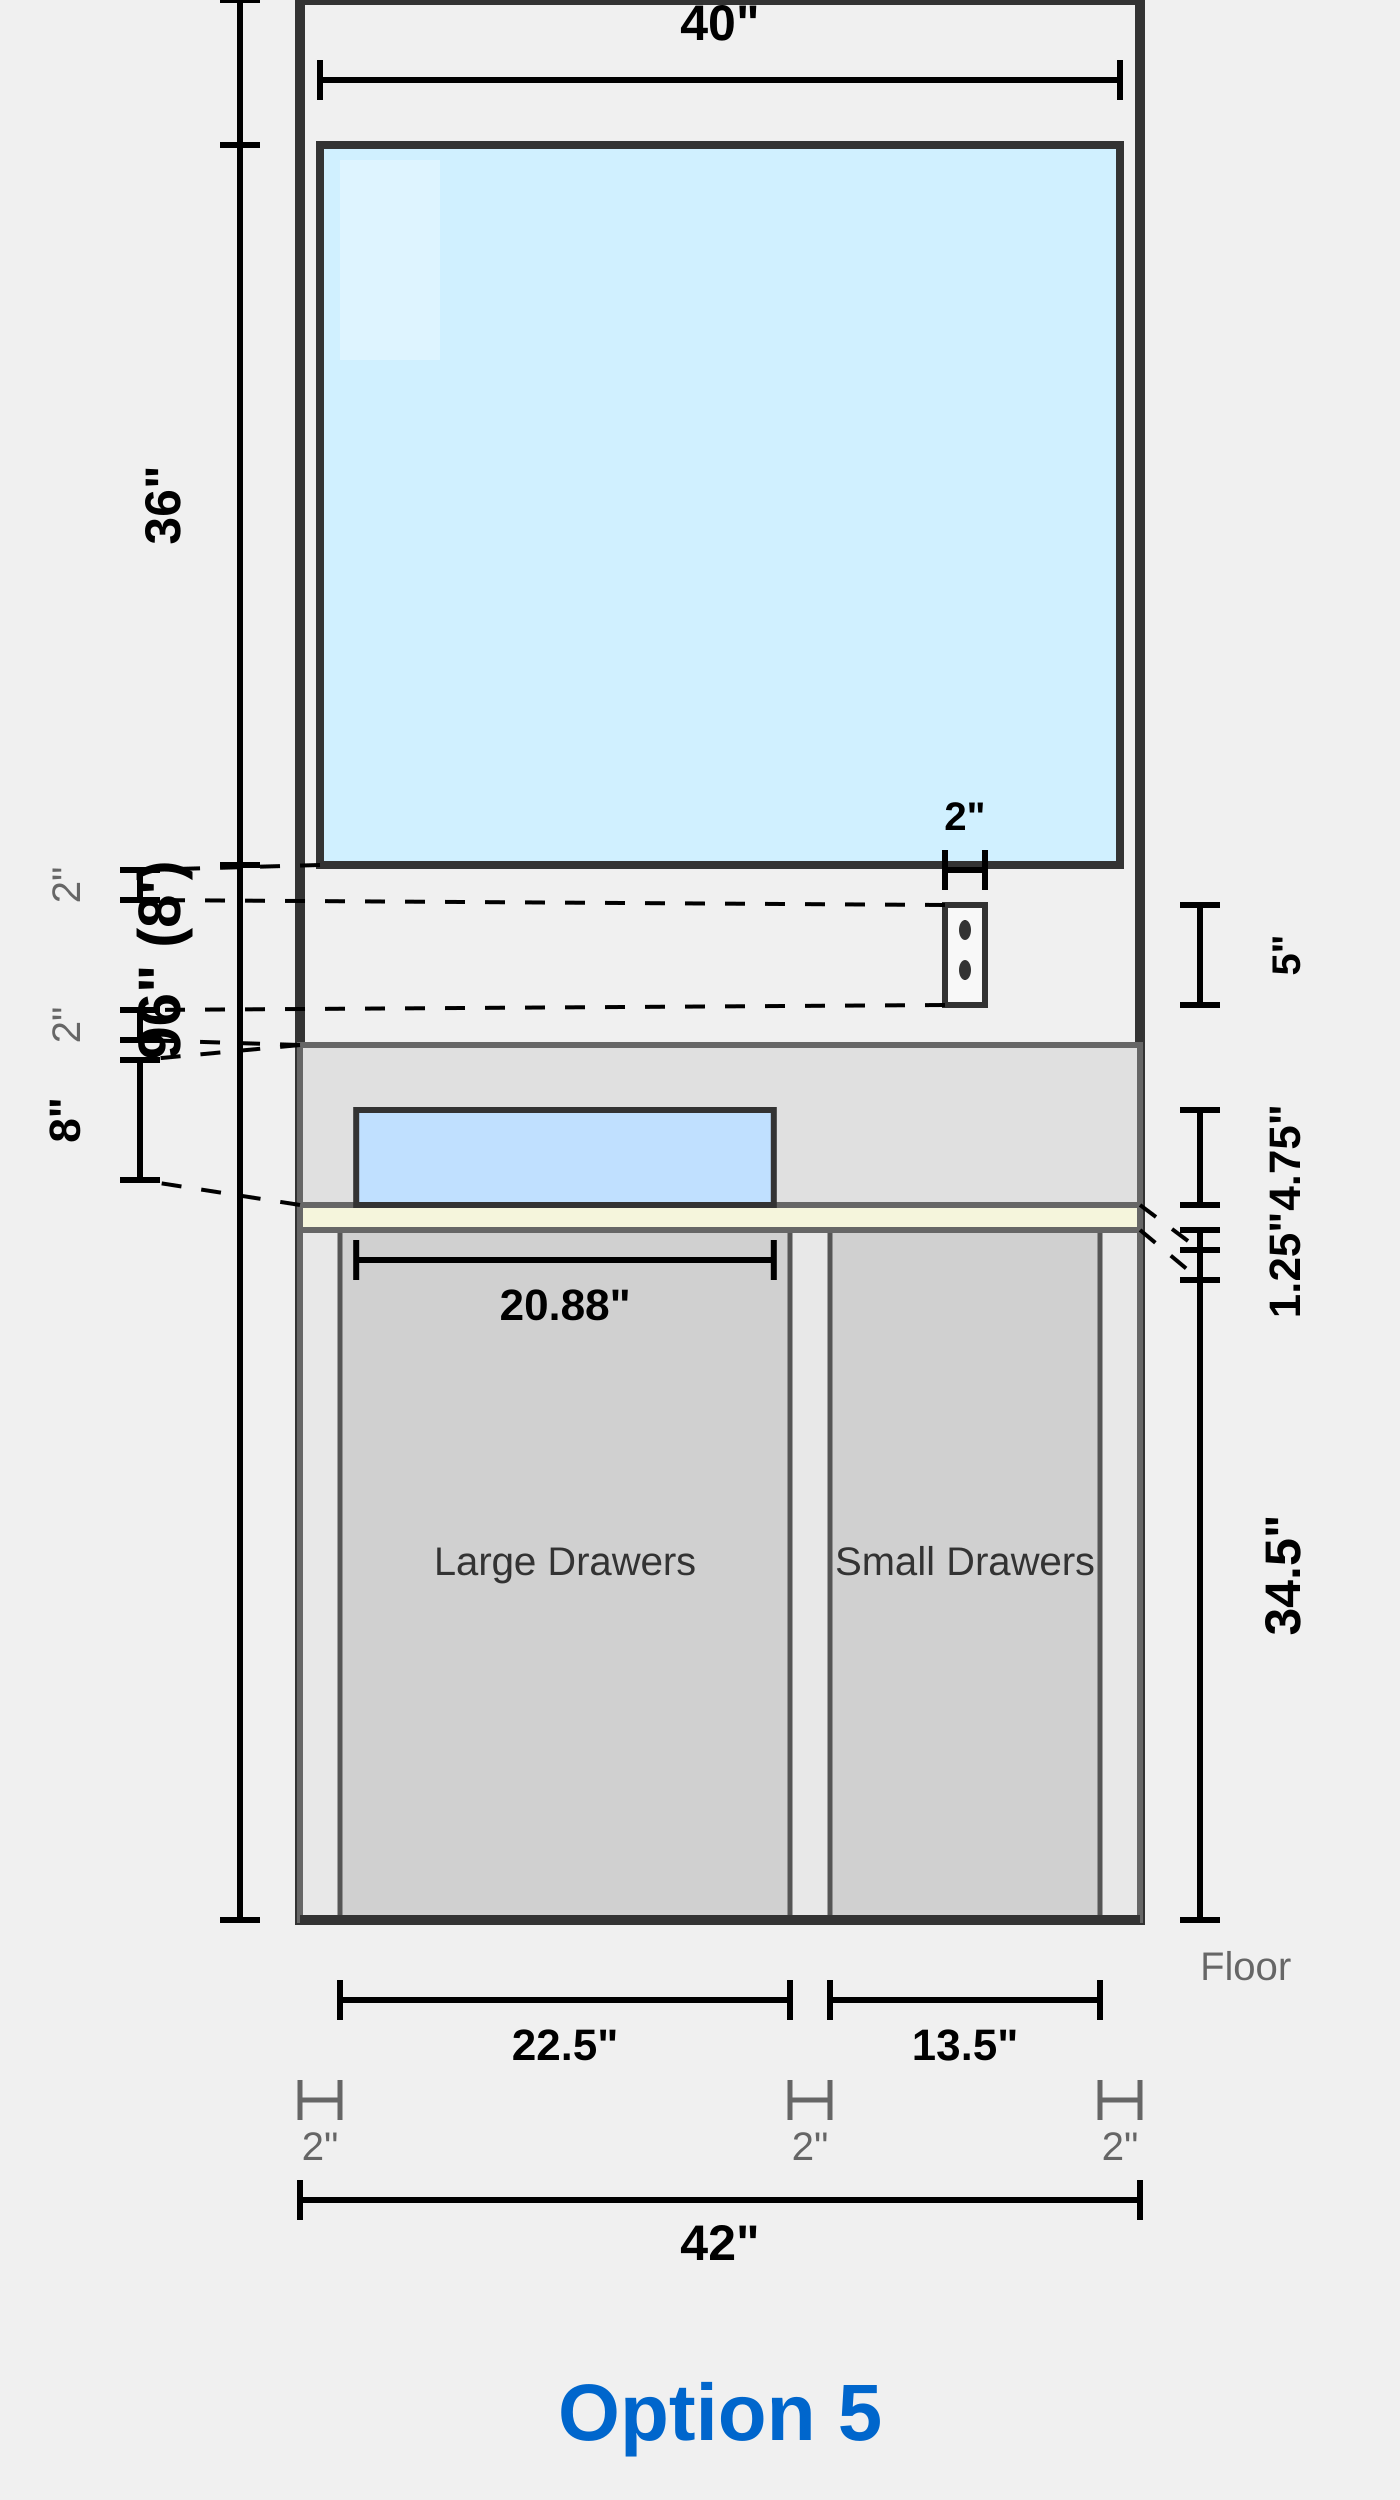
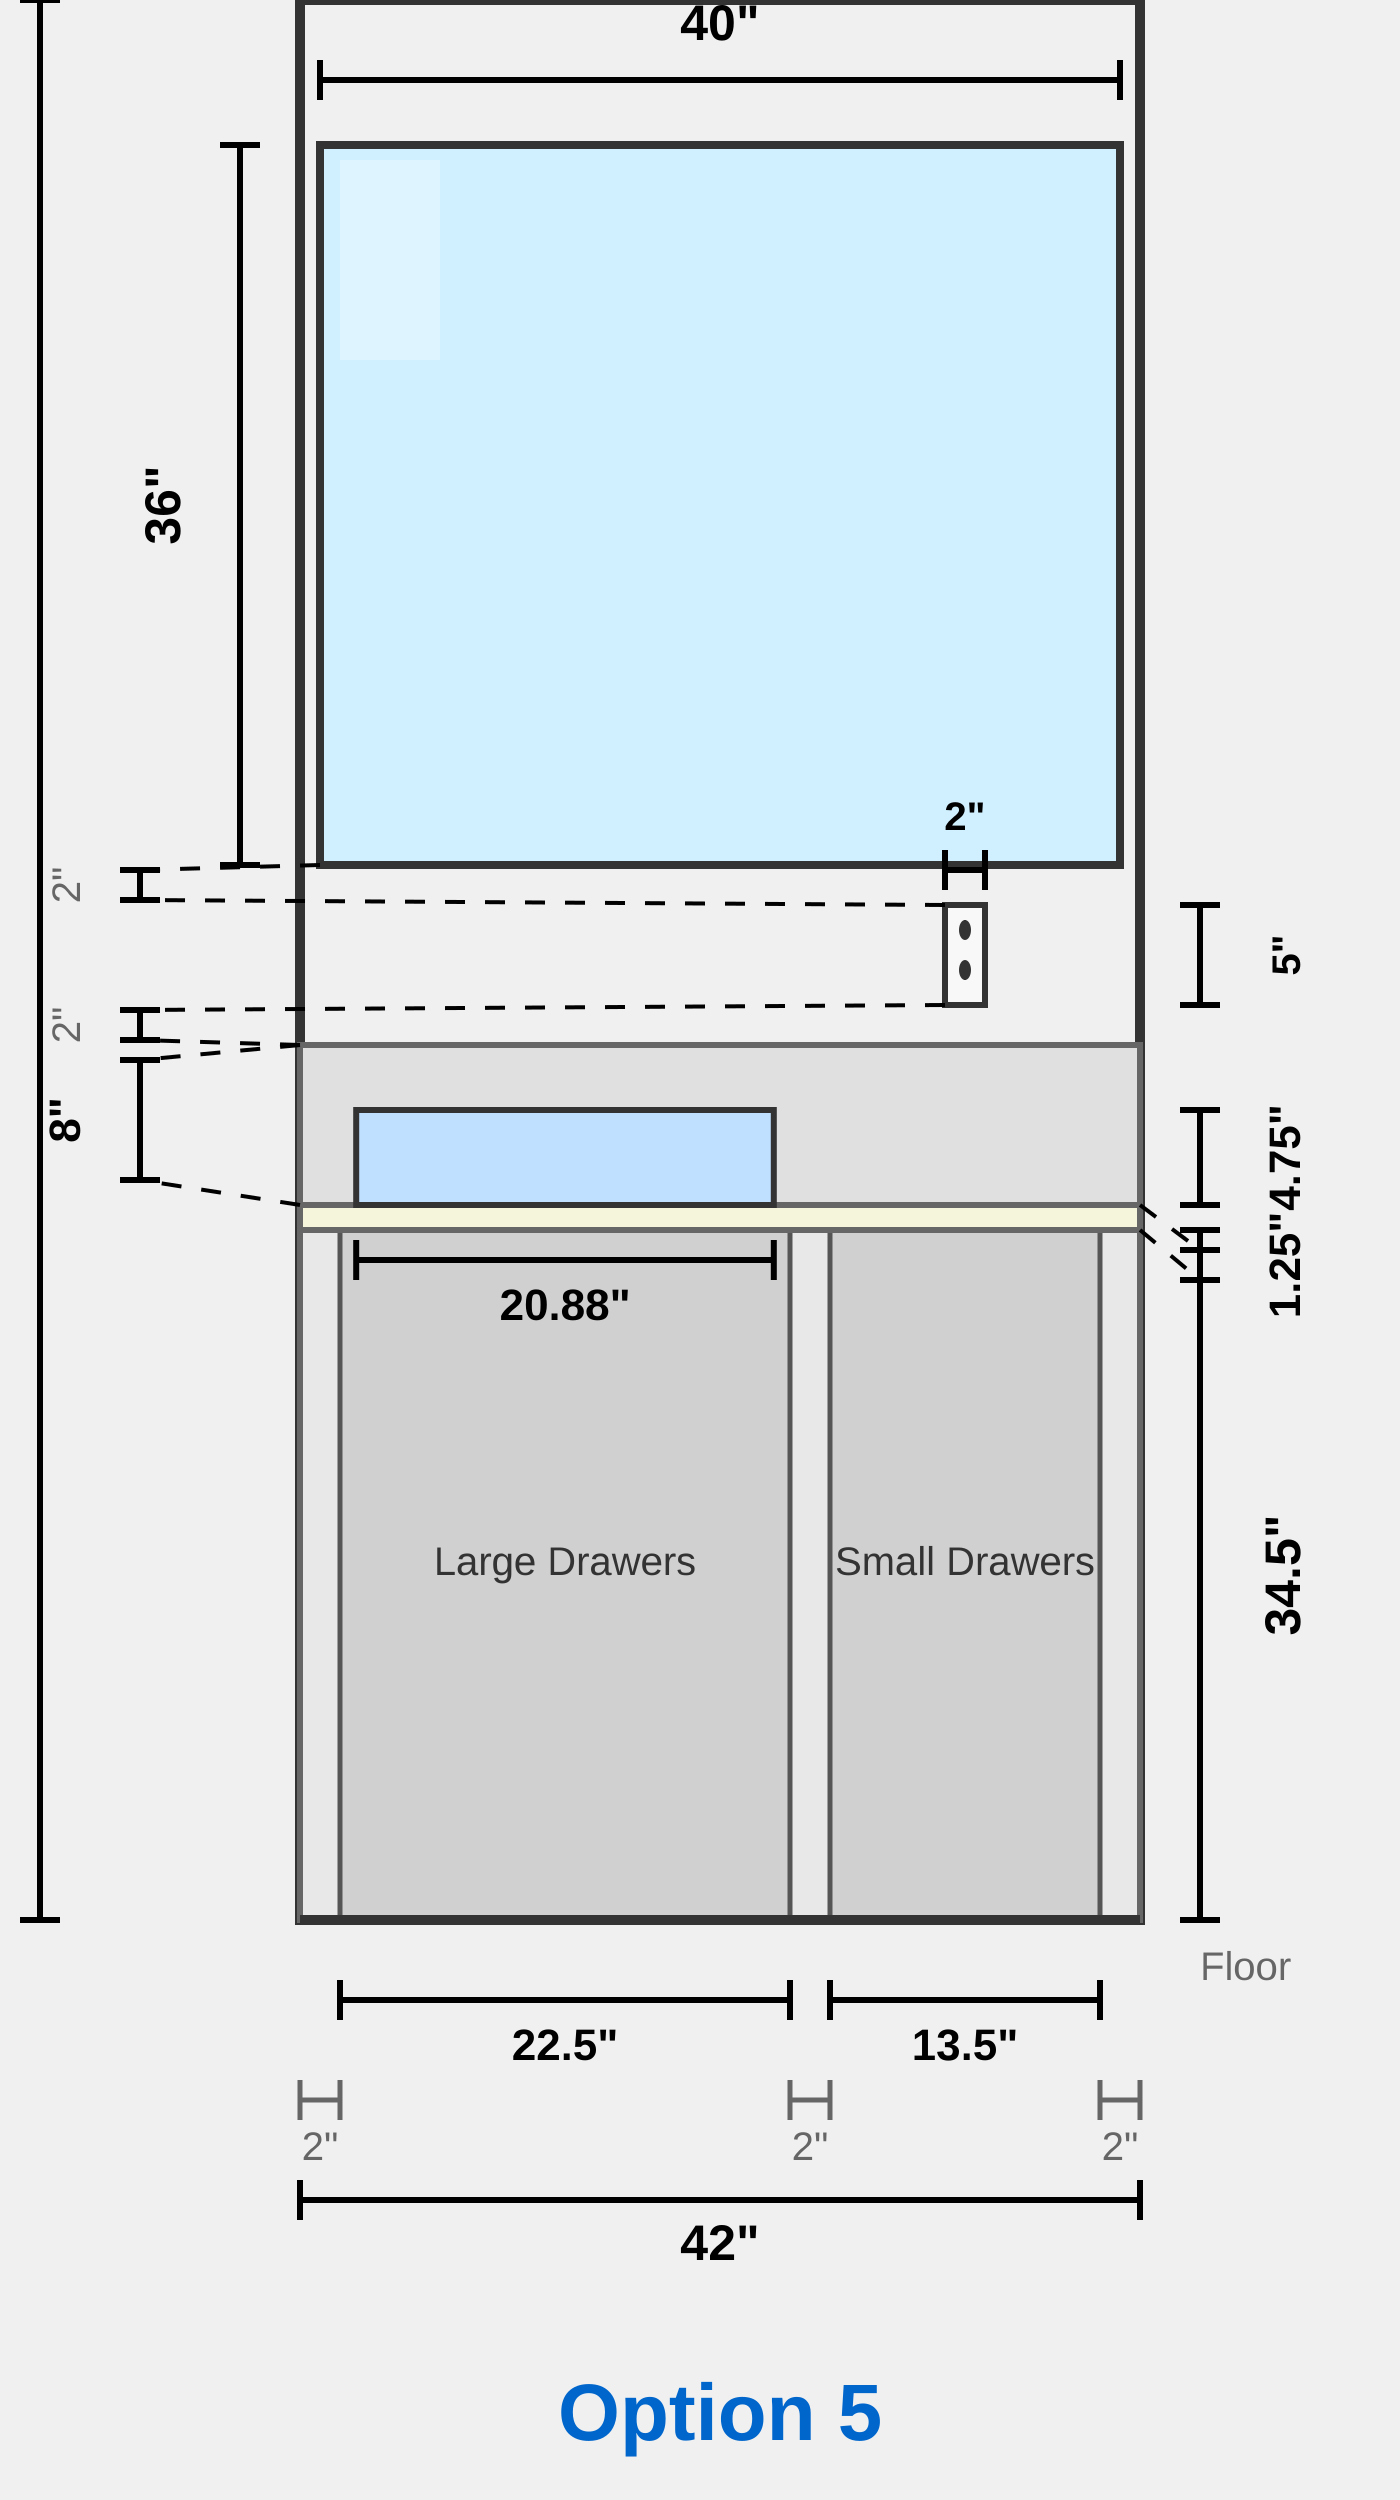
<svg xmlns="http://www.w3.org/2000/svg" viewBox="-15 0 70 125" style="border: 1px solid #ccc; background: white;">
  <rect x="0" y="0" width="42" height="96" fill="none" stroke="#333" stroke-width="0.5" />
  <rect x="0" y="61.5" width="42" height="34.5" fill="#e8e8e8" stroke="#666" stroke-width="0.3" />
  <rect x="2" y="61.5" width="22.5" height="34.5" fill="#d0d0d0" stroke="#555" stroke-width="0.25" />
  <rect x="26.5" y="61.5" width="13.5" height="34.5" fill="#d0d0d0" stroke="#555" stroke-width="0.25" />
  <rect x="1" y="7.25" width="40" height="36" fill="#d0f0ff" stroke="#333" stroke-width="0.4" />
  <rect x="2" y="8" width="5" height="10" fill="#ffffff" opacity="0.3" stroke="none" />
  <rect x="32.25" y="45.25" width="2" height="5" fill="#f8f8f8" stroke="#333" stroke-width="0.3" />
  <ellipse cx="33.25" cy="46.5" rx="0.3" ry="0.5" fill="#333" />
  <ellipse cx="33.25" cy="48.5" rx="0.3" ry="0.5" fill="#333" />
  <line x1="33.25" y1="46.5" x2="33.25" y2="46" stroke="#333" stroke-width="0.1" />
  <line x1="33.25" y1="48.5" x2="33.25" y2="49" stroke="#333" stroke-width="0.1" />
  <rect x="0" y="52.25" width="42" height="8" fill="#e0e0e0" stroke="#666" stroke-width="0.3" />
  <rect x="0" y="60.25" width="42" height="1.25" fill="#f5f5dc" stroke="#666" stroke-width="0.3" />
  <rect x="2.81" y="55.5" width="20.88" height="4.75" fill="#c0e0ff" stroke="#333" stroke-width="0.3" />
  <text x="13.25" y="78.75" font-family="Arial, sans-serif" font-size="2" text-anchor="middle" fill="#333">Large Drawers</text>
  <text x="33.25" y="78.75" font-family="Arial, sans-serif" font-size="2" text-anchor="middle" fill="#333">Small Drawers</text>
-   <line x1="-3" y1="0" x2="-3" y2="96" stroke="#000" stroke-width="0.3" />
-   <line x1="-2" y1="0" x2="-4" y2="0" stroke="#000" stroke-width="0.3" />
-   <line x1="-2" y1="96" x2="-4" y2="96" stroke="#000" stroke-width="0.3" />
-   <text x="-6" y="48" font-family="Arial, sans-serif" font-size="3" text-anchor="middle" fill="#000" font-weight="bold" transform="rotate(-90 -6 48)">96" (8')</text>
+   <line x1="-13" y1="0" x2="-13" y2="96" stroke="#000" stroke-width="0.3" />
+   <line x1="-12" y1="0" x2="-14" y2="0" stroke="#000" stroke-width="0.3" />
+   <line x1="-12" y1="96" x2="-14" y2="96" stroke="#000" stroke-width="0.3" />
+   <text x="-16" y="48" font-family="Arial, sans-serif" font-size="3" text-anchor="middle" fill="#000" font-weight="bold" transform="rotate(-90 -16 48)">96" (8')</text>
  <line x1="-8" y1="53" x2="-8" y2="59" stroke="#000" stroke-width="0.3" />
  <line x1="-9" y1="53" x2="-7" y2="53" stroke="#000" stroke-width="0.3" />
  <line x1="-9" y1="59" x2="-7" y2="59" stroke="#000" stroke-width="0.3" />
  <line x1="0" y1="52.25" x2="-8" y2="53" stroke="#000" stroke-width="0.2" stroke-dasharray="1,1" />
  <line x1="0" y1="60.25" x2="-8" y2="59" stroke="#000" stroke-width="0.2" stroke-dasharray="1,1" />
  <text x="-11" y="56" font-family="Arial, sans-serif" font-size="2.2" text-anchor="middle" fill="#000" font-weight="bold" transform="rotate(-90 -11 56)">8"</text>
  <line x1="-3" y1="7.25" x2="-3" y2="43.25" stroke="#000" stroke-width="0.3" />
  <line x1="-2" y1="7.25" x2="-4" y2="7.25" stroke="#000" stroke-width="0.3" />
  <line x1="-2" y1="43.25" x2="-4" y2="43.25" stroke="#000" stroke-width="0.3" />
  <text x="-6" y="25.25" font-family="Arial, sans-serif" font-size="2.5" text-anchor="middle" fill="#000" font-weight="bold" transform="rotate(-90 -6 25.25)">36"</text>
  <line x1="1" y1="4" x2="41" y2="4" stroke="#000" stroke-width="0.3" />
  <line x1="1" y1="3" x2="1" y2="5" stroke="#000" stroke-width="0.3" />
  <line x1="41" y1="3" x2="41" y2="5" stroke="#000" stroke-width="0.3" />
  <text x="21" y="2" font-family="Arial, sans-serif" font-size="2.5" text-anchor="middle" fill="#000" font-weight="bold">40"</text>
  <line x1="-8" y1="50.5" x2="-8" y2="52" stroke="#000" stroke-width="0.3" />
  <line x1="-9" y1="50.5" x2="-7" y2="50.5" stroke="#000" stroke-width="0.3" />
  <line x1="-9" y1="52" x2="-7" y2="52" stroke="#000" stroke-width="0.3" />
  <line x1="32.25" y1="50.25" x2="-8" y2="50.5" stroke="#000" stroke-width="0.2" stroke-dasharray="1,1" />
  <line x1="0" y1="52.25" x2="-8" y2="52" stroke="#000" stroke-width="0.2" stroke-dasharray="1,1" />
  <text x="-11" y="51.25" font-family="Arial, sans-serif" font-size="2" text-anchor="middle" fill="#666" transform="rotate(-90 -11 51.25)">2"</text>
  <line x1="-8" y1="43.5" x2="-8" y2="45" stroke="#000" stroke-width="0.3" />
  <line x1="-9" y1="43.5" x2="-7" y2="43.5" stroke="#000" stroke-width="0.3" />
  <line x1="-9" y1="45" x2="-7" y2="45" stroke="#000" stroke-width="0.3" />
  <line x1="1" y1="43.25" x2="-8" y2="43.5" stroke="#000" stroke-width="0.2" stroke-dasharray="1,1" />
  <line x1="32.25" y1="45.25" x2="-8" y2="45" stroke="#000" stroke-width="0.2" stroke-dasharray="1,1" />
  <text x="-11" y="44.25" font-family="Arial, sans-serif" font-size="2" text-anchor="middle" fill="#666" transform="rotate(-90 -11 44.25)">2"</text>
  <line x1="32.25" y1="43.5" x2="34.25" y2="43.5" stroke="#000" stroke-width="0.3" />
  <line x1="32.25" y1="42.5" x2="32.25" y2="44.5" stroke="#000" stroke-width="0.3" />
  <line x1="34.25" y1="42.5" x2="34.25" y2="44.5" stroke="#000" stroke-width="0.3" />
  <text x="33.25" y="41.5" font-family="Arial, sans-serif" font-size="2" text-anchor="middle" fill="#000" font-weight="bold">2"</text>
  <line x1="45" y1="45.25" x2="45" y2="50.25" stroke="#000" stroke-width="0.3" />
  <line x1="44" y1="45.25" x2="46" y2="45.25" stroke="#000" stroke-width="0.3" />
  <line x1="44" y1="50.25" x2="46" y2="50.25" stroke="#000" stroke-width="0.3" />
  <text x="50" y="47.75" font-family="Arial, sans-serif" font-size="2" text-anchor="middle" fill="#000" font-weight="bold" transform="rotate(-90 50 47.75)">5"</text>
  <line x1="45" y1="61.5" x2="45" y2="96" stroke="#000" stroke-width="0.3" />
  <line x1="44" y1="61.5" x2="46" y2="61.5" stroke="#000" stroke-width="0.3" />
  <line x1="44" y1="96" x2="46" y2="96" stroke="#000" stroke-width="0.3" />
  <text x="50" y="78.75" font-family="Arial, sans-serif" font-size="2.5" text-anchor="middle" fill="#000" font-weight="bold" transform="rotate(-90 50 78.75)">34.5"</text>
  <line x1="45" y1="55.5" x2="45" y2="60.25" stroke="#000" stroke-width="0.3" />
  <line x1="44" y1="55.5" x2="46" y2="55.5" stroke="#000" stroke-width="0.3" />
  <line x1="44" y1="60.25" x2="46" y2="60.25" stroke="#000" stroke-width="0.3" />
  <text x="50" y="57.875" font-family="Arial, sans-serif" font-size="2.2" text-anchor="middle" fill="#000" font-weight="bold" transform="rotate(-90 50 57.875)">4.75"</text>
  <line x1="45" y1="62.5" x2="45" y2="64" stroke="#000" stroke-width="0.3" />
  <line x1="44" y1="62.5" x2="46" y2="62.5" stroke="#000" stroke-width="0.3" />
  <line x1="44" y1="64" x2="46" y2="64" stroke="#000" stroke-width="0.3" />
  <line x1="42" y1="60.25" x2="45" y2="62.5" stroke="#000" stroke-width="0.2" stroke-dasharray="1,1" />
  <line x1="42" y1="61.5" x2="45" y2="64" stroke="#000" stroke-width="0.2" stroke-dasharray="1,1" />
  <text x="50" y="63.25" font-family="Arial, sans-serif" font-size="2.2" text-anchor="middle" fill="#000" font-weight="bold" transform="rotate(-90 50 63.25)">1.25"</text>
  <line x1="0" y1="96" x2="42" y2="96" stroke="#333" stroke-width="0.5" />
  <text x="45" y="99" font-family="Arial, sans-serif" font-size="2" text-anchor="start" fill="#666">Floor</text>
  <line x1="2" y1="100" x2="24.5" y2="100" stroke="#000" stroke-width="0.3" />
  <line x1="2" y1="99" x2="2" y2="101" stroke="#000" stroke-width="0.3" />
  <line x1="24.5" y1="99" x2="24.5" y2="101" stroke="#000" stroke-width="0.3" />
  <text x="13.25" y="103" font-family="Arial, sans-serif" font-size="2.2" text-anchor="middle" fill="#000" font-weight="bold">22.5"</text>
  <line x1="26.5" y1="100" x2="40" y2="100" stroke="#000" stroke-width="0.3" />
  <line x1="26.5" y1="99" x2="26.5" y2="101" stroke="#000" stroke-width="0.3" />
  <line x1="40" y1="99" x2="40" y2="101" stroke="#000" stroke-width="0.3" />
  <text x="33.25" y="103" font-family="Arial, sans-serif" font-size="2.2" text-anchor="middle" fill="#000" font-weight="bold">13.5"</text>
  <line x1="0" y1="105" x2="2" y2="105" stroke="#666" stroke-width="0.25" />
  <line x1="0" y1="104" x2="0" y2="106" stroke="#666" stroke-width="0.25" />
  <line x1="2" y1="104" x2="2" y2="106" stroke="#666" stroke-width="0.25" />
  <text x="1" y="108" font-family="Arial, sans-serif" font-size="2" text-anchor="middle" fill="#666">2"</text>
  <line x1="24.5" y1="105" x2="26.5" y2="105" stroke="#666" stroke-width="0.25" />
  <line x1="24.5" y1="104" x2="24.5" y2="106" stroke="#666" stroke-width="0.25" />
  <line x1="26.5" y1="104" x2="26.5" y2="106" stroke="#666" stroke-width="0.25" />
  <text x="25.5" y="108" font-family="Arial, sans-serif" font-size="2" text-anchor="middle" fill="#666">2"</text>
  <line x1="40" y1="105" x2="42" y2="105" stroke="#666" stroke-width="0.25" />
  <line x1="40" y1="104" x2="40" y2="106" stroke="#666" stroke-width="0.25" />
  <line x1="42" y1="104" x2="42" y2="106" stroke="#666" stroke-width="0.25" />
  <text x="41" y="108" font-family="Arial, sans-serif" font-size="2" text-anchor="middle" fill="#666">2"</text>
  <line x1="0" y1="110" x2="42" y2="110" stroke="#000" stroke-width="0.3" />
  <line x1="0" y1="109" x2="0" y2="111" stroke="#000" stroke-width="0.3" />
  <line x1="42" y1="109" x2="42" y2="111" stroke="#000" stroke-width="0.3" />
  <text x="21" y="113" font-family="Arial, sans-serif" font-size="2.5" text-anchor="middle" fill="#000" font-weight="bold">42"</text>
  <line x1="2.81" y1="63" x2="23.69" y2="63" stroke="#000" stroke-width="0.3" />
  <line x1="2.81" y1="62" x2="2.81" y2="64" stroke="#000" stroke-width="0.3" />
  <line x1="23.69" y1="62" x2="23.69" y2="64" stroke="#000" stroke-width="0.3" />
  <text x="13.25" y="66" font-family="Arial, sans-serif" font-size="2.2" text-anchor="middle" fill="#000" font-weight="bold">20.88"</text>
  <text x="21" y="122" font-family="Arial, sans-serif" font-size="4" text-anchor="middle" fill="#0066cc" font-weight="bold">Option 5</text>
</svg>
